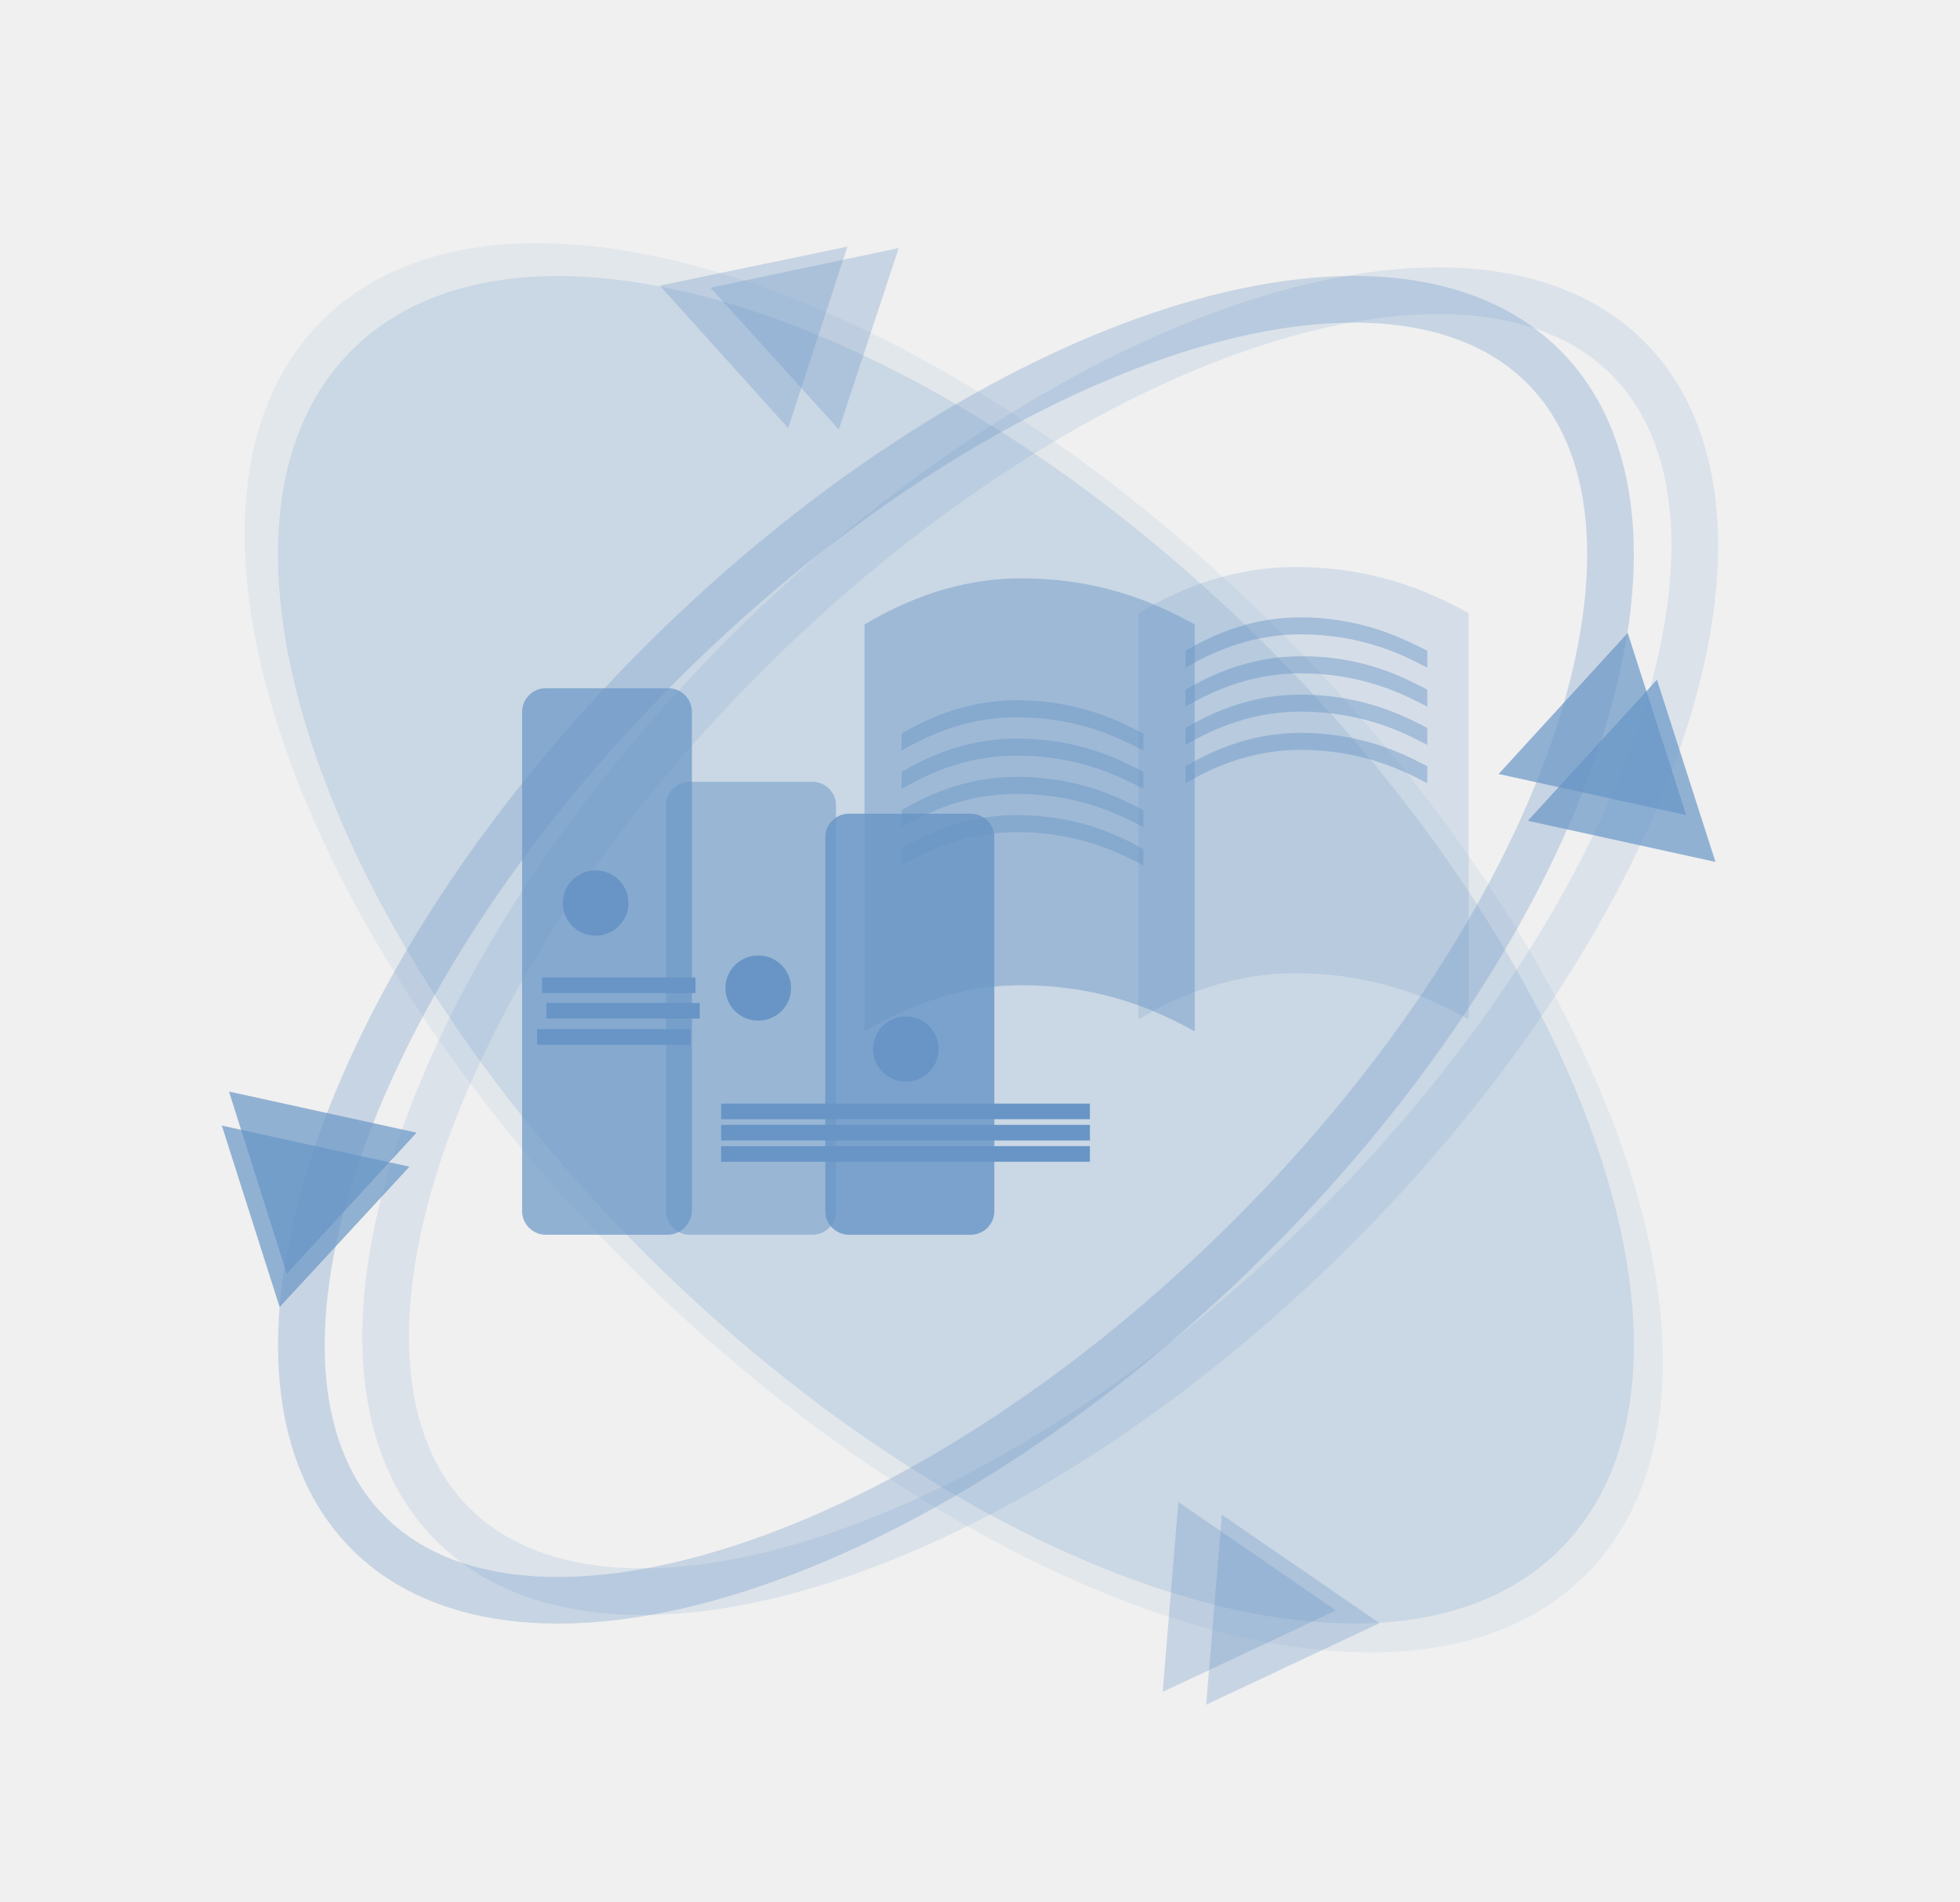
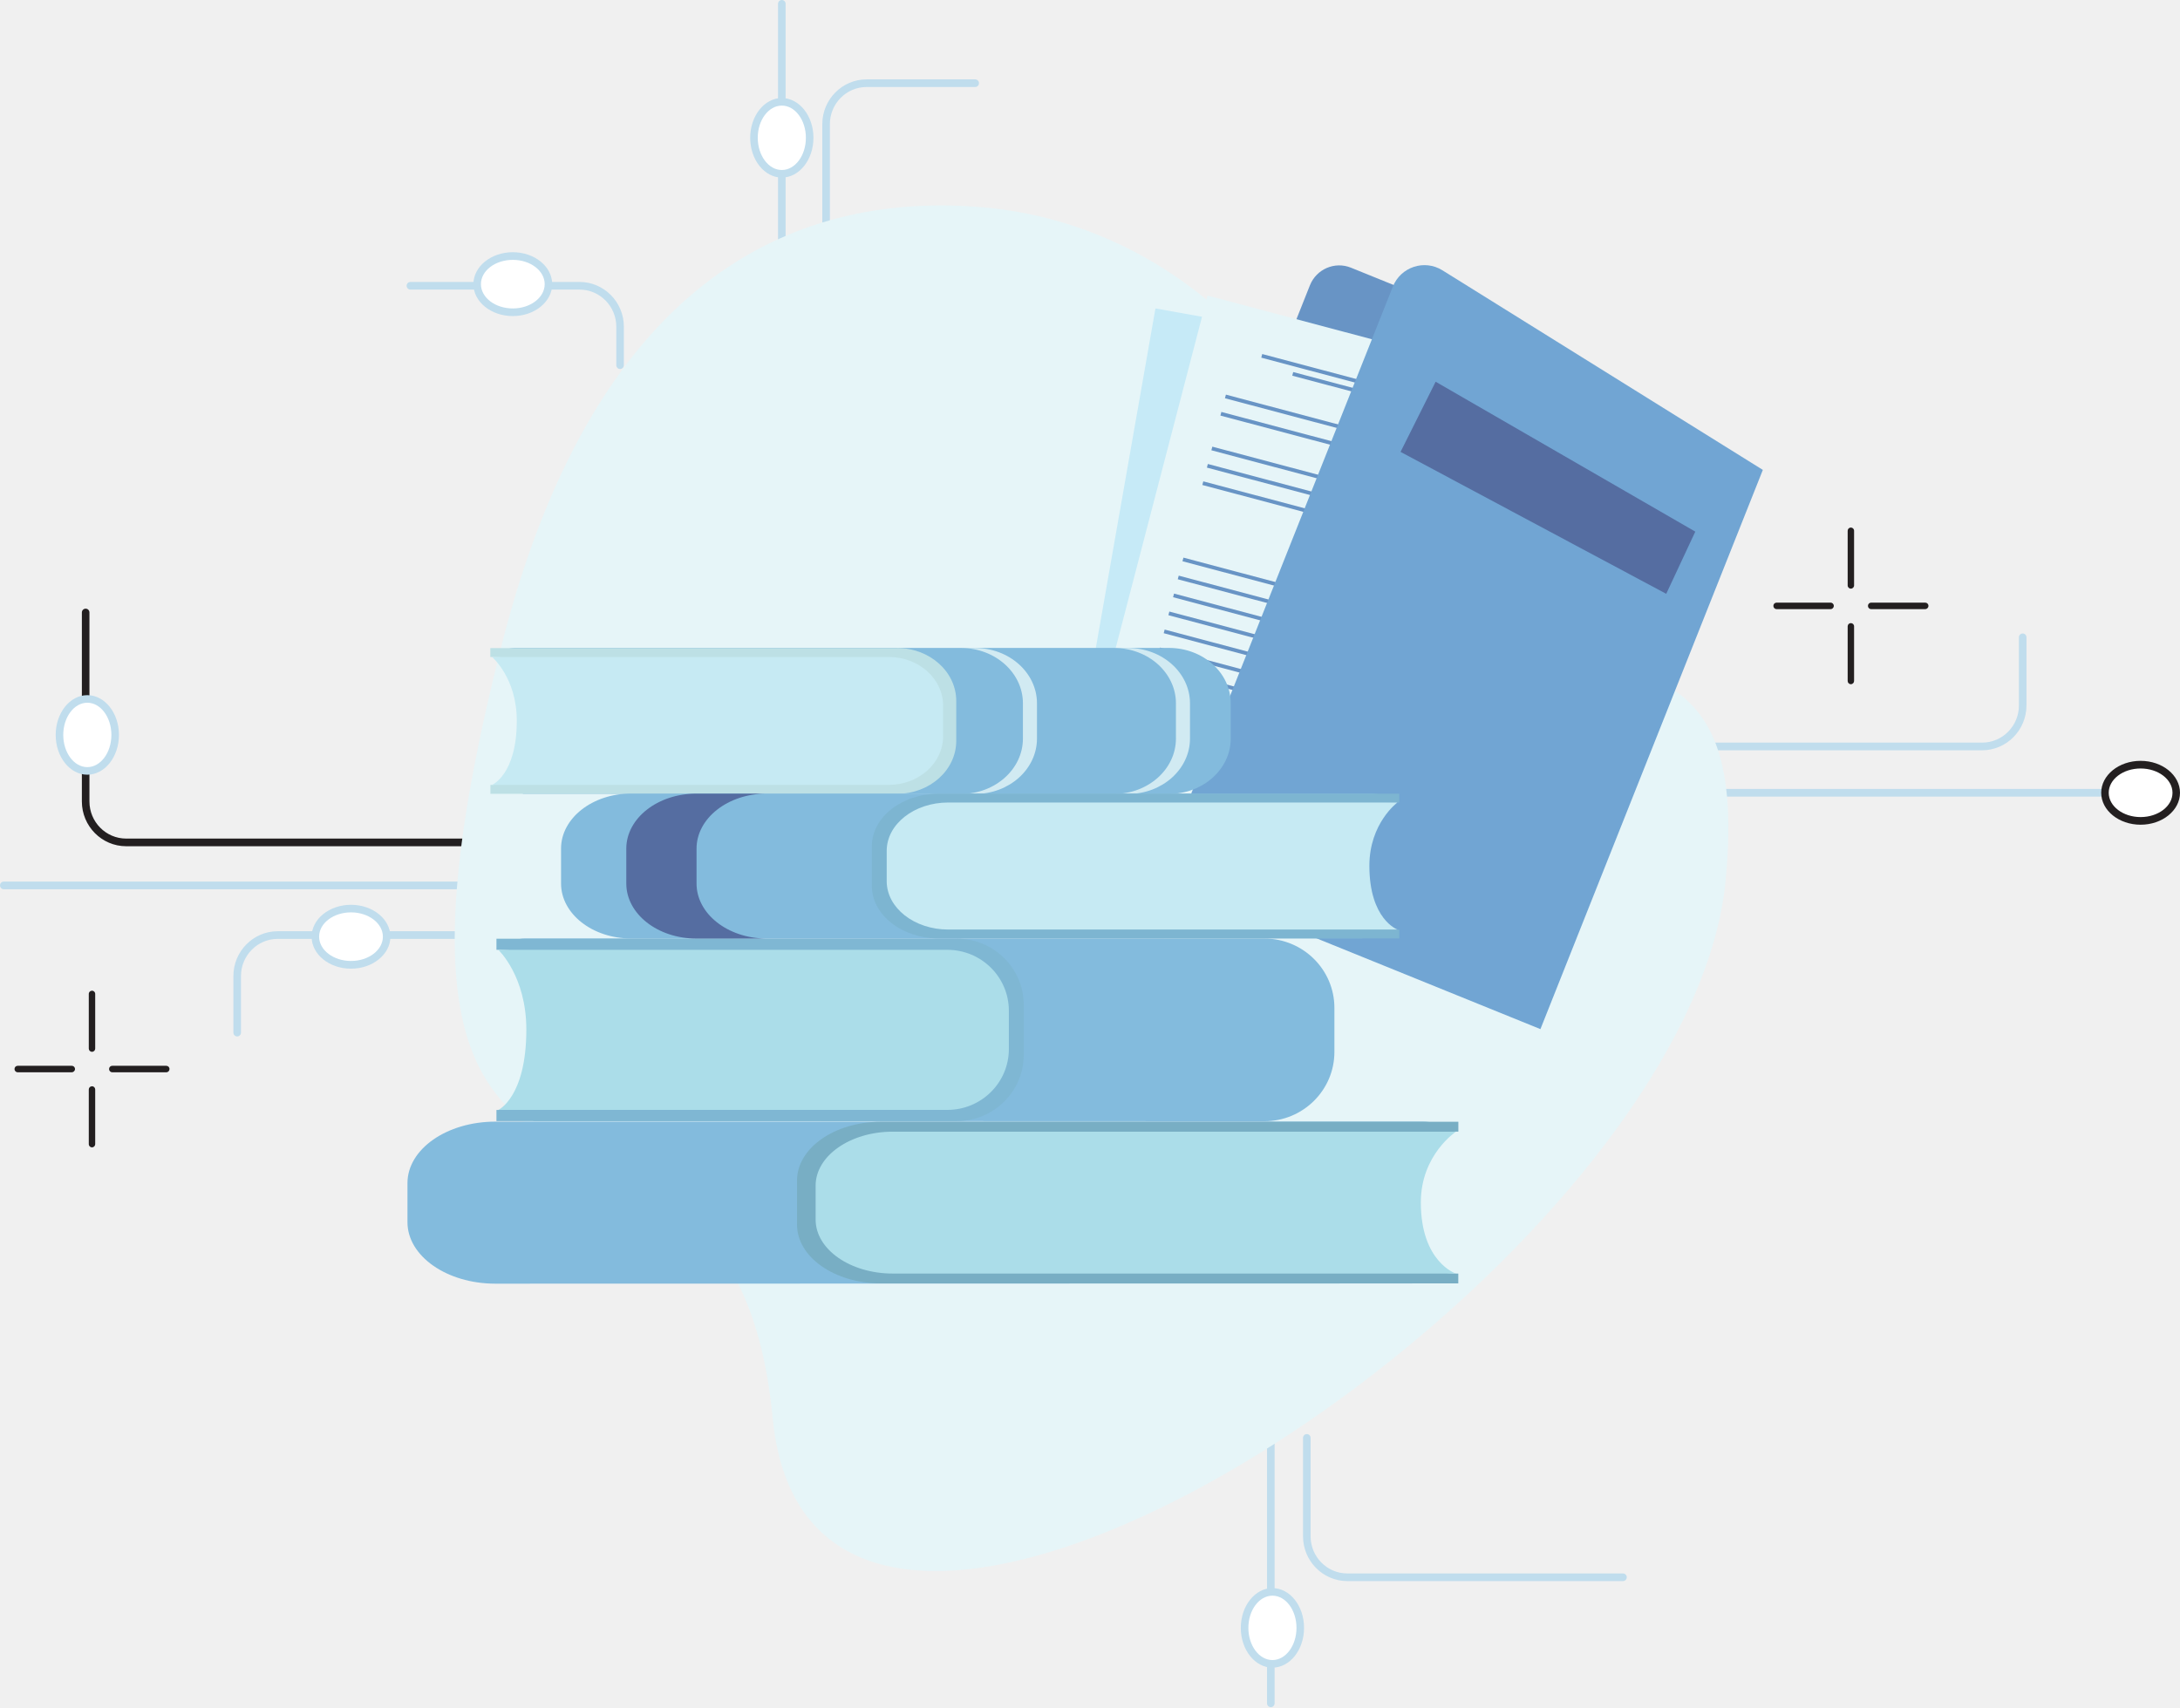
- <svg xmlns="http://www.w3.org/2000/svg" width="168" height="163" viewBox="0 0 168 163" fill="none">
-   <path opacity="0.1" d="M135.875 135.026C151.131 119.865 139.267 83.493 109.374 53.787C79.482 24.081 42.881 12.291 27.625 27.452C12.368 42.613 24.233 78.985 54.125 108.691C84.017 138.397 120.618 150.187 135.875 135.026Z" fill="#6895C6" />
-   <path opacity="0.2" d="M133.685 132.834C148.273 118.337 136.931 83.561 108.352 55.161C79.772 26.76 44.778 15.489 30.19 29.986C15.602 44.483 26.944 79.258 55.523 107.659C84.103 136.06 119.097 147.331 133.685 132.834Z" fill="#6895C6" />
-   <path opacity="0.7" d="M23.968 112.031L35.095 100.001L19.015 96.478L23.968 112.031Z" fill="#6895C6" />
-   <path opacity="0.7" d="M24.579 109.176L35.706 97.085L19.627 93.561L24.579 109.176Z" fill="#6895C6" />
-   <path opacity="0.7" d="M139.519 54.252L128.453 66.342L144.532 69.866L139.519 54.252Z" fill="#6895C6" />
-   <path opacity="0.7" d="M142.025 58.262L130.959 70.352L147.039 73.876L142.025 58.262Z" fill="#6895C6" />
-   <path opacity="0.3" d="M56.554 24.481L67.559 36.693L72.634 21.14L56.554 24.481Z" fill="#6895C6" />
-   <path opacity="0.3" d="M60.895 24.663L71.9 36.815L77.035 21.261L60.895 24.663Z" fill="#6895C6" />
-   <path opacity="0.3" d="M118.243 139.128L104.731 129.833L103.386 146.115L118.243 139.128Z" fill="#6895C6" />
-   <path opacity="0.3" d="M114.513 138.035L101.002 128.739L99.657 145.022L114.513 138.035Z" fill="#6895C6" />
-   <path opacity="0.3" d="M132.266 31.395C138.749 37.838 139.803 49.18 135.298 62.994C130.83 76.692 121.046 92.224 106.933 106.249C92.82 120.274 77.19 129.997 63.406 134.436C49.505 138.914 38.091 137.866 31.609 131.424C25.126 124.982 24.072 113.64 28.578 99.826C33.045 86.127 42.829 70.595 56.942 56.571C71.055 42.546 86.685 32.823 100.469 28.383C114.37 23.906 125.784 24.953 132.266 31.395Z" stroke="#6895C6" stroke-width="4" />
-   <path opacity="0.15" d="M139.49 30.659C145.973 37.101 147.027 48.443 142.521 62.257C138.054 75.956 128.27 91.488 114.157 105.512C100.044 119.537 84.414 129.26 70.629 133.7C56.729 138.177 45.315 137.13 38.833 130.687C32.35 124.245 31.296 112.903 35.801 99.089C40.269 85.391 50.053 69.859 64.166 55.834C78.279 41.809 93.909 32.086 107.693 27.646C121.594 23.169 133.008 24.217 139.49 30.659Z" stroke="#6895C6" stroke-width="4" />
-   <path opacity="0.8" d="M83.21 105.834H72.756C71.655 105.834 70.738 104.923 70.738 103.829V71.75C70.738 70.656 71.655 69.745 72.756 69.745H83.21C84.311 69.745 85.228 70.656 85.228 71.75V103.829C85.228 104.923 84.311 105.834 83.21 105.834Z" fill="#6895C6" />
-   <path opacity="0.7" d="M57.227 105.834H46.772C45.672 105.834 44.754 104.923 44.754 103.829V60.996C44.754 59.902 45.672 58.991 46.772 58.991H57.288C58.388 58.991 59.305 59.902 59.305 60.996V103.829C59.244 104.923 58.327 105.834 57.227 105.834Z" fill="#6895C6" />
-   <path opacity="0.5" d="M69.638 105.834H59.122C58.021 105.834 57.104 104.923 57.104 103.829V69.016C57.104 67.922 58.021 67.011 59.122 67.011H69.638C70.738 67.011 71.655 67.922 71.655 69.016V103.89C71.655 104.923 70.738 105.834 69.638 105.834Z" fill="#6895C6" />
-   <path d="M51.052 80.195C52.605 80.195 53.864 78.944 53.864 77.4C53.864 75.856 52.605 74.605 51.052 74.605C49.498 74.605 48.239 75.856 48.239 77.4C48.239 78.944 49.498 80.195 51.052 80.195Z" fill="#6895C6" />
-   <path d="M64.991 87.486C66.544 87.486 67.804 86.234 67.804 84.691C67.804 83.147 66.544 81.896 64.991 81.896C63.438 81.896 62.179 83.147 62.179 84.691C62.179 86.234 63.438 87.486 64.991 87.486Z" fill="#6895C6" />
-   <path d="M77.647 92.711C79.2 92.711 80.459 91.459 80.459 89.916C80.459 88.372 79.2 87.121 77.647 87.121C76.094 87.121 74.834 88.372 74.834 89.916C74.834 91.459 76.094 92.711 77.647 92.711Z" fill="#6895C6" />
-   <path opacity="0.45" d="M87.551 49.574C81.132 49.574 76.424 52.186 74.101 53.523V88.397C76.424 87.06 81.132 84.448 87.551 84.448C95.132 84.448 100.023 87.121 102.408 88.397V53.523C100.023 52.247 95.132 49.574 87.551 49.574Z" fill="#6895C6" />
-   <path opacity="0.45" d="M87.123 60.024C82.416 60.024 78.992 61.907 77.28 62.879V64.337C78.992 63.365 82.416 61.482 87.123 61.482C92.687 61.482 96.233 63.426 98.006 64.337V62.879C96.233 61.968 92.687 60.024 87.123 60.024Z" fill="#6895C6" />
-   <path opacity="0.45" d="M87.123 63.305C82.416 63.305 78.992 65.188 77.28 66.16V67.618C78.992 66.646 82.416 64.763 87.123 64.763C92.687 64.763 96.233 66.707 98.006 67.618V66.16C96.233 65.249 92.687 63.305 87.123 63.305Z" fill="#6895C6" />
-   <path opacity="0.45" d="M87.123 66.585C82.416 66.585 78.992 68.469 77.28 69.441V70.899C78.992 69.927 82.416 68.044 87.123 68.044C92.687 68.044 96.233 69.988 98.006 70.899V69.441C96.233 68.53 92.687 66.585 87.123 66.585Z" fill="#6895C6" />
-   <path opacity="0.45" d="M87.123 69.866C82.416 69.866 78.992 71.75 77.28 72.722V74.18C78.992 73.208 82.416 71.324 87.123 71.324C92.687 71.324 96.233 73.269 98.006 74.18V72.783C96.233 71.811 92.687 69.866 87.123 69.866Z" fill="#6895C6" />
-   <path opacity="0.45" d="M111.456 52.915C106.749 52.915 103.325 54.799 101.613 55.771V57.229C103.325 56.257 106.749 54.373 111.456 54.373C117.02 54.373 120.566 56.318 122.339 57.229V55.771C120.566 54.92 116.959 52.915 111.456 52.915Z" fill="#6895C6" />
-   <path opacity="0.45" d="M111.456 56.257C106.749 56.257 103.325 58.14 101.613 59.112V60.571C103.325 59.598 106.749 57.715 111.456 57.715C117.02 57.715 120.566 59.659 122.339 60.571V59.112C120.566 58.201 116.959 56.196 111.456 56.257Z" fill="#6895C6" />
-   <path opacity="0.45" d="M111.456 59.538C106.749 59.538 103.325 61.421 101.613 62.393V63.851C103.325 62.879 106.749 60.996 111.456 60.996C117.02 60.996 120.566 62.94 122.339 63.851V62.393C120.566 61.482 116.959 59.538 111.456 59.538Z" fill="#6895C6" />
-   <path opacity="0.45" d="M111.456 62.819C106.749 62.819 103.325 64.702 101.613 65.674V67.132C103.325 66.16 106.749 64.277 111.456 64.277C117.02 64.277 120.566 66.221 122.339 67.132V65.674C120.566 64.763 116.959 62.819 111.456 62.819Z" fill="#6895C6" />
-   <path opacity="0.2" d="M111.028 48.602C104.609 48.602 99.901 51.214 97.578 52.551V87.364C99.901 86.028 104.609 83.415 111.028 83.415C118.61 83.415 123.501 86.088 125.885 87.364V52.551C123.501 51.275 118.61 48.602 111.028 48.602Z" fill="#6895C6" />
-   <path d="M59.611 83.779H46.466V85.116H59.611V83.779Z" fill="#6895C6" />
-   <path d="M59.978 85.967H46.833V87.303H59.978V85.967Z" fill="#6895C6" />
-   <path d="M59.183 88.215H46.038V89.551H59.183V88.215Z" fill="#6895C6" />
-   <path d="M93.42 94.594H61.812V95.931H93.42V94.594Z" fill="#6895C6" />
-   <path d="M93.42 96.417H61.812V97.753H93.42V96.417Z" fill="#6895C6" />
-   <path d="M93.42 98.24H61.812V99.576H93.42V98.24Z" fill="#6895C6" />
+ <svg xmlns="http://www.w3.org/2000/svg" width="143" height="112" viewBox="0 0 143 112" fill="none">
+   <path d="M40.675 24.21C40.54 24.21 40.427 24.099 40.427 23.959V21.434C40.427 20.091 39.345 18.999 38.015 18.999H26.922C26.787 18.999 26.673 18.888 26.673 18.748C26.673 18.608 26.783 18.497 26.922 18.497H38.015C39.619 18.497 40.923 19.815 40.923 21.434V23.959C40.923 24.099 40.81 24.21 40.675 24.21Z" fill="#C0DDED" />
+   <path d="M33.289 58.34H0.248C0.109 58.34 0 58.229 0 58.089C0 57.949 0.109 57.838 0.248 57.838H33.289C33.424 57.838 33.537 57.949 33.537 58.089C33.537 58.229 33.424 58.34 33.289 58.34Z" fill="#C0DDED" />
+   <path d="M15.559 67.996C15.424 67.996 15.31 67.886 15.31 67.746V64.031C15.31 62.412 16.615 61.094 18.218 61.094H31.997C32.132 61.094 32.245 61.205 32.245 61.345C32.245 61.485 32.136 61.596 31.997 61.596H18.218C16.889 61.596 15.807 62.688 15.807 64.031V67.746C15.807 67.886 15.693 67.996 15.559 67.996Z" fill="#C0DDED" />
+   <path d="M83.362 112C83.227 112 83.113 111.889 83.113 111.749V94.336C83.113 94.2 83.223 94.085 83.362 94.085C83.501 94.085 83.61 94.195 83.61 94.336V111.749C83.606 111.889 83.496 112 83.362 112Z" fill="#C0DDED" />
+   <path d="M106.462 103.729H88.382C86.779 103.729 85.474 102.411 85.474 100.792V94.336C85.474 94.2 85.584 94.085 85.723 94.085C85.862 94.085 85.971 94.195 85.971 94.336V100.792C85.971 102.135 87.052 103.227 88.382 103.227H106.462C106.597 103.227 106.71 103.338 106.71 103.478C106.71 103.618 106.597 103.729 106.462 103.729Z" fill="#C0DDED" />
+   <path d="M51.285 23.504C51.15 23.504 51.036 23.394 51.036 23.253V0.251C51.036 0.115 51.146 0 51.285 0C51.423 0 51.533 0.111 51.533 0.251V23.258C51.533 23.394 51.423 23.504 51.285 23.504Z" fill="#C0DDED" />
+   <path d="M54.188 23.398C54.054 23.398 53.94 23.288 53.94 23.147V8.144C53.94 6.524 55.245 5.207 56.848 5.207H63.969C64.103 5.207 64.217 5.317 64.217 5.457C64.217 5.598 64.108 5.708 63.969 5.708H56.848C55.518 5.708 54.437 6.801 54.437 8.144V23.147C54.432 23.283 54.323 23.398 54.188 23.398Z" fill="#C0DDED" />
+   <path d="M130.021 49.223H110.439C110.304 49.223 110.191 49.112 110.191 48.972C110.191 48.832 110.3 48.721 110.439 48.721H130.021C131.351 48.721 132.433 47.629 132.433 46.286V41.81C132.433 41.674 132.542 41.56 132.681 41.56C132.82 41.56 132.929 41.67 132.929 41.81V46.286C132.925 47.905 131.624 49.223 130.021 49.223Z" fill="#C0DDED" />
+   <path d="M140.416 52.262H110.224C110.09 52.262 109.976 52.151 109.976 52.011C109.976 51.871 110.085 51.76 110.224 51.76H140.416C140.551 51.76 140.664 51.871 140.664 52.011C140.664 52.151 140.551 52.262 140.416 52.262Z" fill="#C0DDED" />
+   <path d="M30.764 55.518H8.278C6.675 55.518 5.37 54.2 5.37 52.581V40.182C5.37 40.047 5.479 39.932 5.618 39.932C5.757 39.932 5.867 40.042 5.867 40.182V52.581C5.867 53.924 6.948 55.016 8.278 55.016H30.764C30.899 55.016 31.012 55.127 31.012 55.267C31.012 55.407 30.899 55.518 30.764 55.518Z" fill="#231F20" />
+   <path d="M5.728 50.575C6.736 50.575 7.554 49.518 7.554 48.216C7.554 46.913 6.736 45.857 5.728 45.857C4.719 45.857 3.901 46.913 3.901 48.216C3.901 49.518 4.719 50.575 5.728 50.575Z" fill="white" />
+   <path d="M5.728 50.825C4.583 50.825 3.653 49.656 3.653 48.215C3.653 46.775 4.583 45.606 5.728 45.606C6.872 45.606 7.803 46.775 7.803 48.215C7.803 49.656 6.872 50.825 5.728 50.825ZM5.728 46.103C4.857 46.103 4.15 47.051 4.15 48.215C4.15 49.38 4.857 50.328 5.728 50.328C6.599 50.328 7.306 49.38 7.306 48.215C7.306 47.051 6.599 46.103 5.728 46.103Z" fill="#C0DDED" />
+   <path d="M23.025 63.3C24.315 63.3 25.36 62.474 25.36 61.455C25.36 60.437 24.315 59.611 23.025 59.611C21.735 59.611 20.689 60.437 20.689 61.455C20.689 62.474 21.735 63.3 23.025 63.3Z" fill="white" />
+   <path d="M23.025 63.551C21.598 63.551 20.441 62.611 20.441 61.455C20.441 60.299 21.598 59.36 23.025 59.36C24.451 59.36 25.609 60.299 25.609 61.455C25.609 62.607 24.451 63.551 23.025 63.551ZM23.025 59.857C21.872 59.857 20.933 60.571 20.933 61.451C20.933 62.331 21.872 63.045 23.025 63.045C24.178 63.045 25.116 62.331 25.116 61.451C25.116 60.575 24.178 59.857 23.025 59.857Z" fill="#C0DDED" />
+   <path d="M83.467 109.157C84.475 109.157 85.293 108.1 85.293 106.798C85.293 105.495 84.475 104.439 83.467 104.439C82.458 104.439 81.64 105.495 81.64 106.798C81.64 108.1 82.458 109.157 83.467 109.157Z" fill="white" />
+   <path d="M83.467 109.407C82.322 109.407 81.392 108.238 81.392 106.798C81.392 105.357 82.322 104.188 83.467 104.188C84.612 104.188 85.541 105.357 85.541 106.798C85.541 108.238 84.612 109.407 83.467 109.407ZM83.467 104.685C82.596 104.685 81.889 105.633 81.889 106.798C81.889 107.962 82.596 108.91 83.467 108.91C84.338 108.91 85.045 107.962 85.045 106.798C85.045 105.633 84.338 104.685 83.467 104.685Z" fill="#C0DDED" />
+   <path d="M140.416 53.856C141.706 53.856 142.752 53.03 142.752 52.011C142.752 50.992 141.706 50.166 140.416 50.166C139.126 50.166 138.08 50.992 138.08 52.011C138.08 53.03 139.126 53.856 140.416 53.856Z" fill="white" />
+   <path d="M140.416 54.106C138.989 54.106 137.832 53.167 137.832 52.011C137.832 50.855 138.989 49.916 140.416 49.916C141.843 49.916 143 50.855 143 52.011C143 53.167 141.843 54.106 140.416 54.106ZM140.416 50.417C139.263 50.417 138.324 51.131 138.324 52.011C138.324 52.891 139.263 53.605 140.416 53.605C141.569 53.605 142.508 52.891 142.508 52.011C142.508 51.131 141.569 50.417 140.416 50.417Z" fill="#231F20" />
+   <path d="M33.638 20.486C34.928 20.486 35.974 19.661 35.974 18.642C35.974 17.623 34.928 16.797 33.638 16.797C32.348 16.797 31.303 17.623 31.303 18.642C31.303 19.661 32.348 20.486 33.638 20.486Z" fill="white" />
+   <path d="M33.638 20.737C32.212 20.737 31.054 19.798 31.054 18.642C31.054 17.486 32.212 16.546 33.638 16.546C35.065 16.546 36.222 17.486 36.222 18.642C36.222 19.798 35.061 20.737 33.638 20.737ZM33.638 17.048C32.485 17.048 31.547 17.762 31.547 18.642C31.547 19.522 32.485 20.236 33.638 20.236C34.791 20.236 35.73 19.522 35.73 18.642C35.73 17.762 34.791 17.048 33.638 17.048Z" fill="#C0DDED" />
+   <path d="M51.285 11.399C52.293 11.399 53.111 10.343 53.111 9.04C53.111 7.738 52.293 6.682 51.285 6.682C50.276 6.682 49.458 7.738 49.458 9.04C49.458 10.343 50.276 11.399 51.285 11.399Z" fill="white" />
+   <path d="M51.285 11.65C50.14 11.65 49.21 10.481 49.21 9.04C49.21 7.6 50.14 6.431 51.285 6.431C52.429 6.431 53.359 7.6 53.359 9.04C53.359 10.481 52.429 11.65 51.285 11.65ZM51.285 6.928C50.413 6.928 49.706 7.876 49.706 9.04C49.706 10.205 50.413 11.153 51.285 11.153C52.156 11.153 52.863 10.205 52.863 9.04C52.863 7.876 52.156 6.928 51.285 6.928Z" fill="#C0DDED" />
+   <path d="M10.913 70.347H7.365C7.247 70.347 7.154 70.253 7.154 70.134C7.154 70.015 7.247 69.922 7.365 69.922H10.908C11.026 69.922 11.119 70.015 11.119 70.134C11.119 70.253 11.026 70.347 10.913 70.347Z" fill="#231F20" />
+   <path d="M4.705 70.347H1.161C1.044 70.347 0.951 70.253 0.951 70.134C0.951 70.015 1.044 69.922 1.161 69.922H4.709C4.827 69.922 4.92 70.015 4.92 70.134C4.92 70.253 4.823 70.347 4.705 70.347Z" fill="#231F20" />
+   <path d="M6.035 69.004C5.917 69.004 5.824 68.91 5.824 68.791V65.208C5.824 65.089 5.917 64.996 6.035 64.996C6.153 64.996 6.245 65.089 6.245 65.208V68.791C6.245 68.91 6.153 69.004 6.035 69.004Z" fill="#231F20" />
+   <path d="M6.035 75.273C5.917 75.273 5.824 75.18 5.824 75.061V71.478C5.824 71.359 5.917 71.265 6.035 71.265C6.153 71.265 6.245 71.359 6.245 71.478V75.061C6.245 75.175 6.153 75.273 6.035 75.273Z" fill="#231F20" />
+   <path d="M126.288 39.962H122.74C122.623 39.962 122.53 39.868 122.53 39.749C122.53 39.63 122.623 39.536 122.74 39.536H126.288C126.406 39.536 126.499 39.63 126.499 39.749C126.499 39.868 126.402 39.962 126.288 39.962Z" fill="#231F20" />
+   <path d="M120.081 39.962H116.537C116.419 39.962 116.327 39.868 116.327 39.749C116.327 39.63 116.419 39.536 116.537 39.536H120.081C120.198 39.536 120.291 39.63 120.291 39.749C120.291 39.868 120.198 39.962 120.081 39.962Z" fill="#231F20" />
+   <path d="M121.41 38.618C121.293 38.618 121.2 38.525 121.2 38.406V34.823C121.2 34.704 121.293 34.61 121.41 34.61C121.528 34.61 121.621 34.704 121.621 34.823V38.406C121.621 38.525 121.528 38.618 121.41 38.618Z" fill="#231F20" />
+   <path d="M121.41 44.888C121.293 44.888 121.2 44.794 121.2 44.675V41.092C121.2 40.973 121.293 40.88 121.41 40.88C121.528 40.88 121.621 40.973 121.621 41.092V44.675C121.621 44.79 121.528 44.888 121.41 44.888Z" fill="#231F20" />
+   <path d="M67.21 13.983C66.313 13.809 65.404 13.682 64.478 13.601C52.863 12.594 39.257 17.477 32.94 42.18C20.786 89.716 47.977 64.813 50.683 93.022C51.251 98.939 54.222 101.965 58.578 102.815C75.008 106.016 111.192 78.308 113.191 57.809C115.434 34.789 96.665 51.288 87.297 30.402C83.509 21.953 76.085 15.713 67.21 13.983Z" fill="#E6F5F8" />
+   <path d="M71.317 55.458L83.74 60.499L99.122 21.821L88.618 17.562C87.557 17.133 86.35 17.651 85.924 18.723L71.317 55.458Z" fill="#6894C5" />
+   <path d="M69.862 54.015L93.651 58.276L99.582 24.496L75.793 20.235L69.862 54.015Z" fill="#C6EAF7" />
+   <path d="M81.799 24.775L81.757 25.018L92.381 26.921L92.424 26.678L81.799 24.775Z" fill="#55769F" />
+   <path d="M79.671 23.766L79.629 24.009L94.716 26.711L94.758 26.468L79.671 23.766Z" fill="#55769F" />
+   <path d="M77.513 26.619L77.471 26.862L95.773 30.14L95.816 29.897L77.513 26.619Z" fill="#55769F" />
+   <path d="M77.308 27.776L77.265 28.018L95.568 31.296L95.61 31.054L77.308 27.776Z" fill="#55769F" />
+   <path d="M76.904 30.095L76.861 30.338L95.164 33.615L95.207 33.373L76.904 30.095Z" fill="#55769F" />
+   <path d="M76.698 31.252L76.656 31.494L94.958 34.772L95.001 34.53L76.698 31.252Z" fill="#55769F" />
+   <path d="M76.497 32.409L76.454 32.652L94.757 35.93L94.8 35.687L76.497 32.409Z" fill="#55769F" />
+   <path d="M75.602 37.507L75.56 37.75L93.862 41.028L93.905 40.785L75.602 37.507Z" fill="#55769F" />
+   <path d="M75.389 38.708L75.346 38.95L93.649 42.228L93.691 41.986L75.389 38.708Z" fill="#55769F" />
+   <path d="M75.18 39.909L75.137 40.152L93.44 43.43L93.482 43.187L75.18 39.909Z" fill="#55769F" />
+   <path d="M74.97 41.11L74.928 41.353L93.23 44.631L93.273 44.388L74.97 41.11Z" fill="#55769F" />
+   <path d="M74.757 42.311L74.714 42.553L93.017 45.831L93.059 45.589L74.757 42.311Z" fill="#55769F" />
+   <path d="M74.547 43.511L74.504 43.754L92.807 47.032L92.849 46.789L74.547 43.511Z" fill="#55769F" />
+   <path d="M74.338 44.713L74.295 44.956L92.598 48.233L92.64 47.991L74.338 44.713Z" fill="#55769F" />
+   <path d="M70.564 52.572L93.93 58.782L102.576 25.602L79.21 19.392L70.564 52.572Z" fill="#E6F5F8" />
+   <path d="M84.768 24.647L95.203 27.421L95.266 27.182L84.83 24.409L84.768 24.647Z" fill="#6894C5" />
+   <path d="M82.735 23.465L97.554 27.404L97.616 27.165L82.797 23.227L82.735 23.465Z" fill="#6894C5" />
+   <path d="M80.353 26.127L98.33 30.905L98.392 30.667L80.415 25.889L80.353 26.127Z" fill="#6894C5" />
+   <path d="M80.055 27.264L98.032 32.042L98.094 31.803L80.117 27.025L80.055 27.264Z" fill="#6894C5" />
+   <path d="M79.462 29.541L97.439 34.319L97.501 34.081L79.524 29.303L79.462 29.541Z" fill="#6894C5" />
+   <path d="M79.168 30.678L97.145 35.456L97.207 35.218L79.23 30.44L79.168 30.678Z" fill="#6894C5" />
+   <path d="M78.869 31.818L96.846 36.596L96.908 36.358L78.931 31.58L78.869 31.818Z" fill="#6894C5" />
+   <path d="M77.566 36.821L95.543 41.599L95.605 41.361L77.628 36.583L77.566 36.821Z" fill="#6894C5" />
+   <path d="M77.257 38.003L95.235 42.781L95.297 42.543L77.32 37.765L77.257 38.003Z" fill="#6894C5" />
+   <path d="M76.95 39.181L94.927 43.959L94.99 43.721L77.012 38.943L76.95 39.181Z" fill="#6894C5" />
+   <path d="M76.643 40.36L94.62 45.138L94.682 44.899L76.705 40.121L76.643 40.36Z" fill="#6894C5" />
+   <path d="M76.335 41.542L94.312 46.32L94.374 46.081L76.397 41.303L76.335 41.542Z" fill="#6894C5" />
+   <path d="M76.027 42.721L94.004 47.499L94.066 47.26L76.089 42.482L76.027 42.721Z" fill="#6894C5" />
+   <path d="M75.719 43.903L93.696 48.681L93.758 48.442L75.781 43.664L75.719 43.903Z" fill="#6894C5" />
+   <path d="M76.03 57.371L101.046 67.516L115.636 30.828L94.615 17.732C93.433 16.997 91.879 17.511 91.362 18.812L76.03 57.371Z" fill="#71A5D3" />
+   <path d="M34.518 42.818H32.809C33.087 42.626 33.441 42.507 33.819 42.507H76.67C78.913 42.507 80.731 44.135 80.731 46.141V48.454C80.731 50.46 78.913 52.088 76.67 52.088L34.299 52.075L34.518 42.818Z" fill="#83BBDD" />
+   <path d="M77.137 48.453V46.146C77.137 44.139 75.319 42.512 73.076 42.512H73.998C76.241 42.512 78.059 44.139 78.059 46.146V48.453C78.059 50.46 76.241 52.088 73.998 52.088H73.089C75.328 52.079 77.137 50.455 77.137 48.453Z" fill="#D1EAF2" />
+   <path d="M67.1 48.453V46.146C67.1 44.139 65.282 42.512 63.039 42.512H63.961C66.204 42.512 68.022 44.139 68.022 46.146V48.453C68.022 50.46 66.204 52.088 63.961 52.088H63.051C65.29 52.079 67.1 50.455 67.1 48.453Z" fill="#D1EAF2" />
+   <path d="M58.847 42.514C60.989 42.514 62.727 44.07 62.727 45.991V48.601C62.727 50.522 60.989 52.078 58.847 52.078H32.17V51.495H32.279L39.059 50.922L40.431 46.106C40.431 46.106 37.784 43.445 37.611 43.377C37.439 43.309 32.275 43.101 32.275 43.101H32.165V42.519H58.847V42.514Z" fill="#BDE0E5" />
+   <path d="M33.899 47.281C33.899 44.467 32.275 43.102 32.275 43.102H58.3C60.27 43.102 61.865 44.531 61.865 46.294V48.301C61.865 50.064 60.27 51.492 58.3 51.492H32.275C32.275 51.492 33.899 50.825 33.899 47.281Z" fill="#C6EAF3" />
+   <path d="M35.225 61.961H33.289C33.605 61.719 34 61.574 34.434 61.574H82.936C85.474 61.574 87.532 63.61 87.532 66.122V69.012C87.532 71.524 85.474 73.56 82.936 73.56L34.977 73.543L35.225 61.961Z" fill="#83BBDD" />
+   <path d="M62.761 61.581C65.189 61.581 67.155 63.528 67.155 65.934V69.198C67.155 71.599 65.189 73.55 62.761 73.55H32.565V72.819H32.691L40.368 72.101L41.921 66.074C41.921 66.074 38.928 62.746 38.731 62.657C38.537 62.572 32.691 62.312 32.691 62.312H32.565V61.586H62.761V61.581Z" fill="#7FB7D3" />
+   <path d="M34.526 67.546C34.526 64.022 32.687 62.314 32.687 62.314H62.142C64.373 62.314 66.178 64.103 66.178 66.309V68.821C66.178 71.027 64.373 72.816 62.142 72.816H32.687C32.687 72.821 34.526 71.983 34.526 67.546Z" fill="#ABDDE9" />
+   <path d="M89.127 52.368H91.063C90.747 52.177 90.352 52.062 89.918 52.062H41.399C38.861 52.062 36.803 53.677 36.803 55.671V57.962C36.803 59.955 38.861 61.57 41.399 61.57L89.376 61.557L89.127 52.368Z" fill="#83BBDD" />
+   <path d="M61.583 52.071C59.154 52.071 57.189 53.618 57.189 55.522V58.114C57.189 60.023 59.158 61.566 61.583 61.566H91.787V60.988H91.661L83.98 60.418L82.427 55.637C82.427 55.637 85.424 52.993 85.617 52.925C85.811 52.857 91.656 52.649 91.656 52.649H91.783V52.071H61.583V52.071Z" fill="#7DB5D1" />
+   <path d="M89.826 56.801C89.826 54.005 91.665 52.649 91.665 52.649H62.201C59.971 52.649 58.165 54.068 58.165 55.819V57.813C58.165 59.564 59.975 60.983 62.201 60.983H91.669C91.665 60.983 89.826 60.32 89.826 56.801Z" fill="#C6EAF3" />
+   <path d="M45.691 57.966V55.675C45.691 53.681 47.749 52.066 50.287 52.066H45.679C43.141 52.066 41.083 53.681 41.083 55.675V57.966C41.083 59.959 43.141 61.574 45.679 61.574H50.224C47.716 61.544 45.691 59.942 45.691 57.966Z" fill="#556DA1" />
+   <path d="M92.322 73.93H94.75C94.354 73.718 93.858 73.586 93.315 73.586H32.49C29.308 73.586 26.728 75.392 26.728 77.619V80.182C26.728 82.409 29.308 84.216 32.49 84.216L92.637 84.203L92.322 73.93Z" fill="#83BBDD" />
+   <path d="M57.791 73.594C54.748 73.594 52.282 75.32 52.282 77.449V80.344C52.282 82.473 54.748 84.199 57.791 84.199H95.659V83.553H95.503L85.878 82.915L83.934 77.573C83.934 77.573 87.688 74.618 87.936 74.546C88.18 74.47 95.507 74.24 95.507 74.24H95.663V73.594H57.791V73.594Z" fill="#78AEC4" />
+   <path d="M93.201 78.882C93.201 75.758 95.507 74.244 95.507 74.244H58.565C55.771 74.244 53.502 75.83 53.502 77.785V80.012C53.502 81.967 55.771 83.553 58.565 83.553H95.507C95.507 83.557 93.201 82.813 93.201 78.882Z" fill="#ABDDE9" />
+   <path d="M111.205 34.878L94.173 25.043L91.871 29.646L109.299 38.958L111.205 34.878Z" fill="#556DA1" />
</svg>
